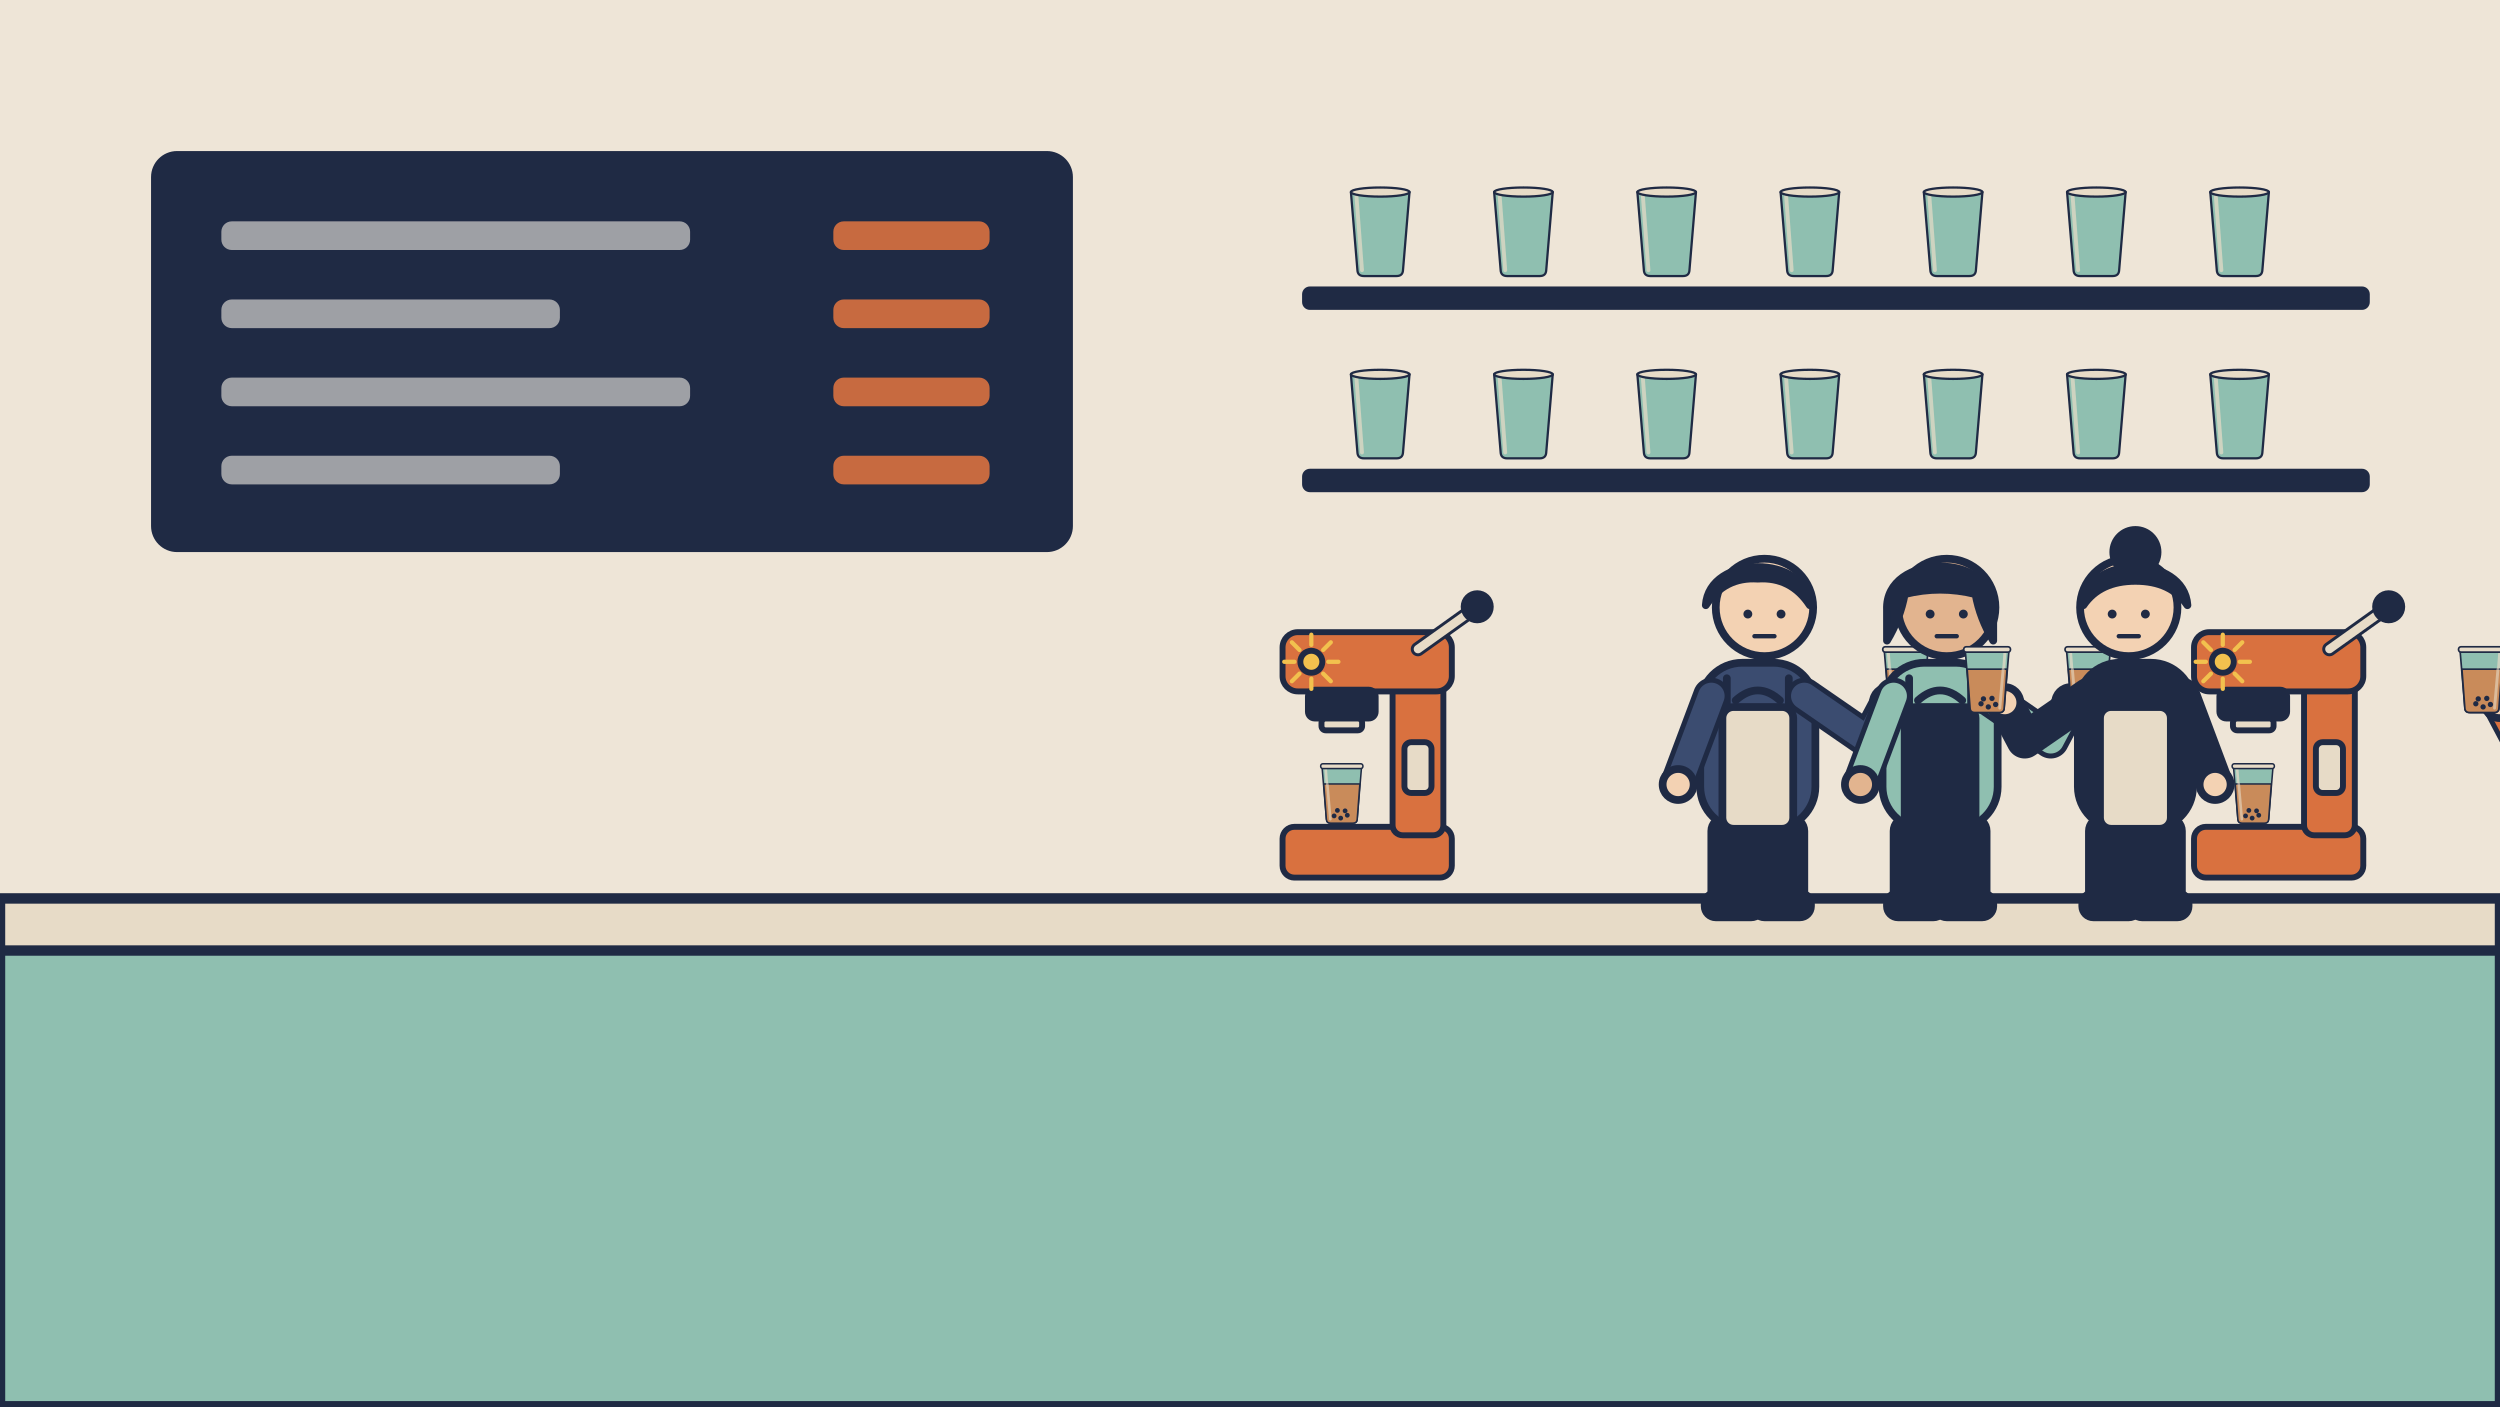
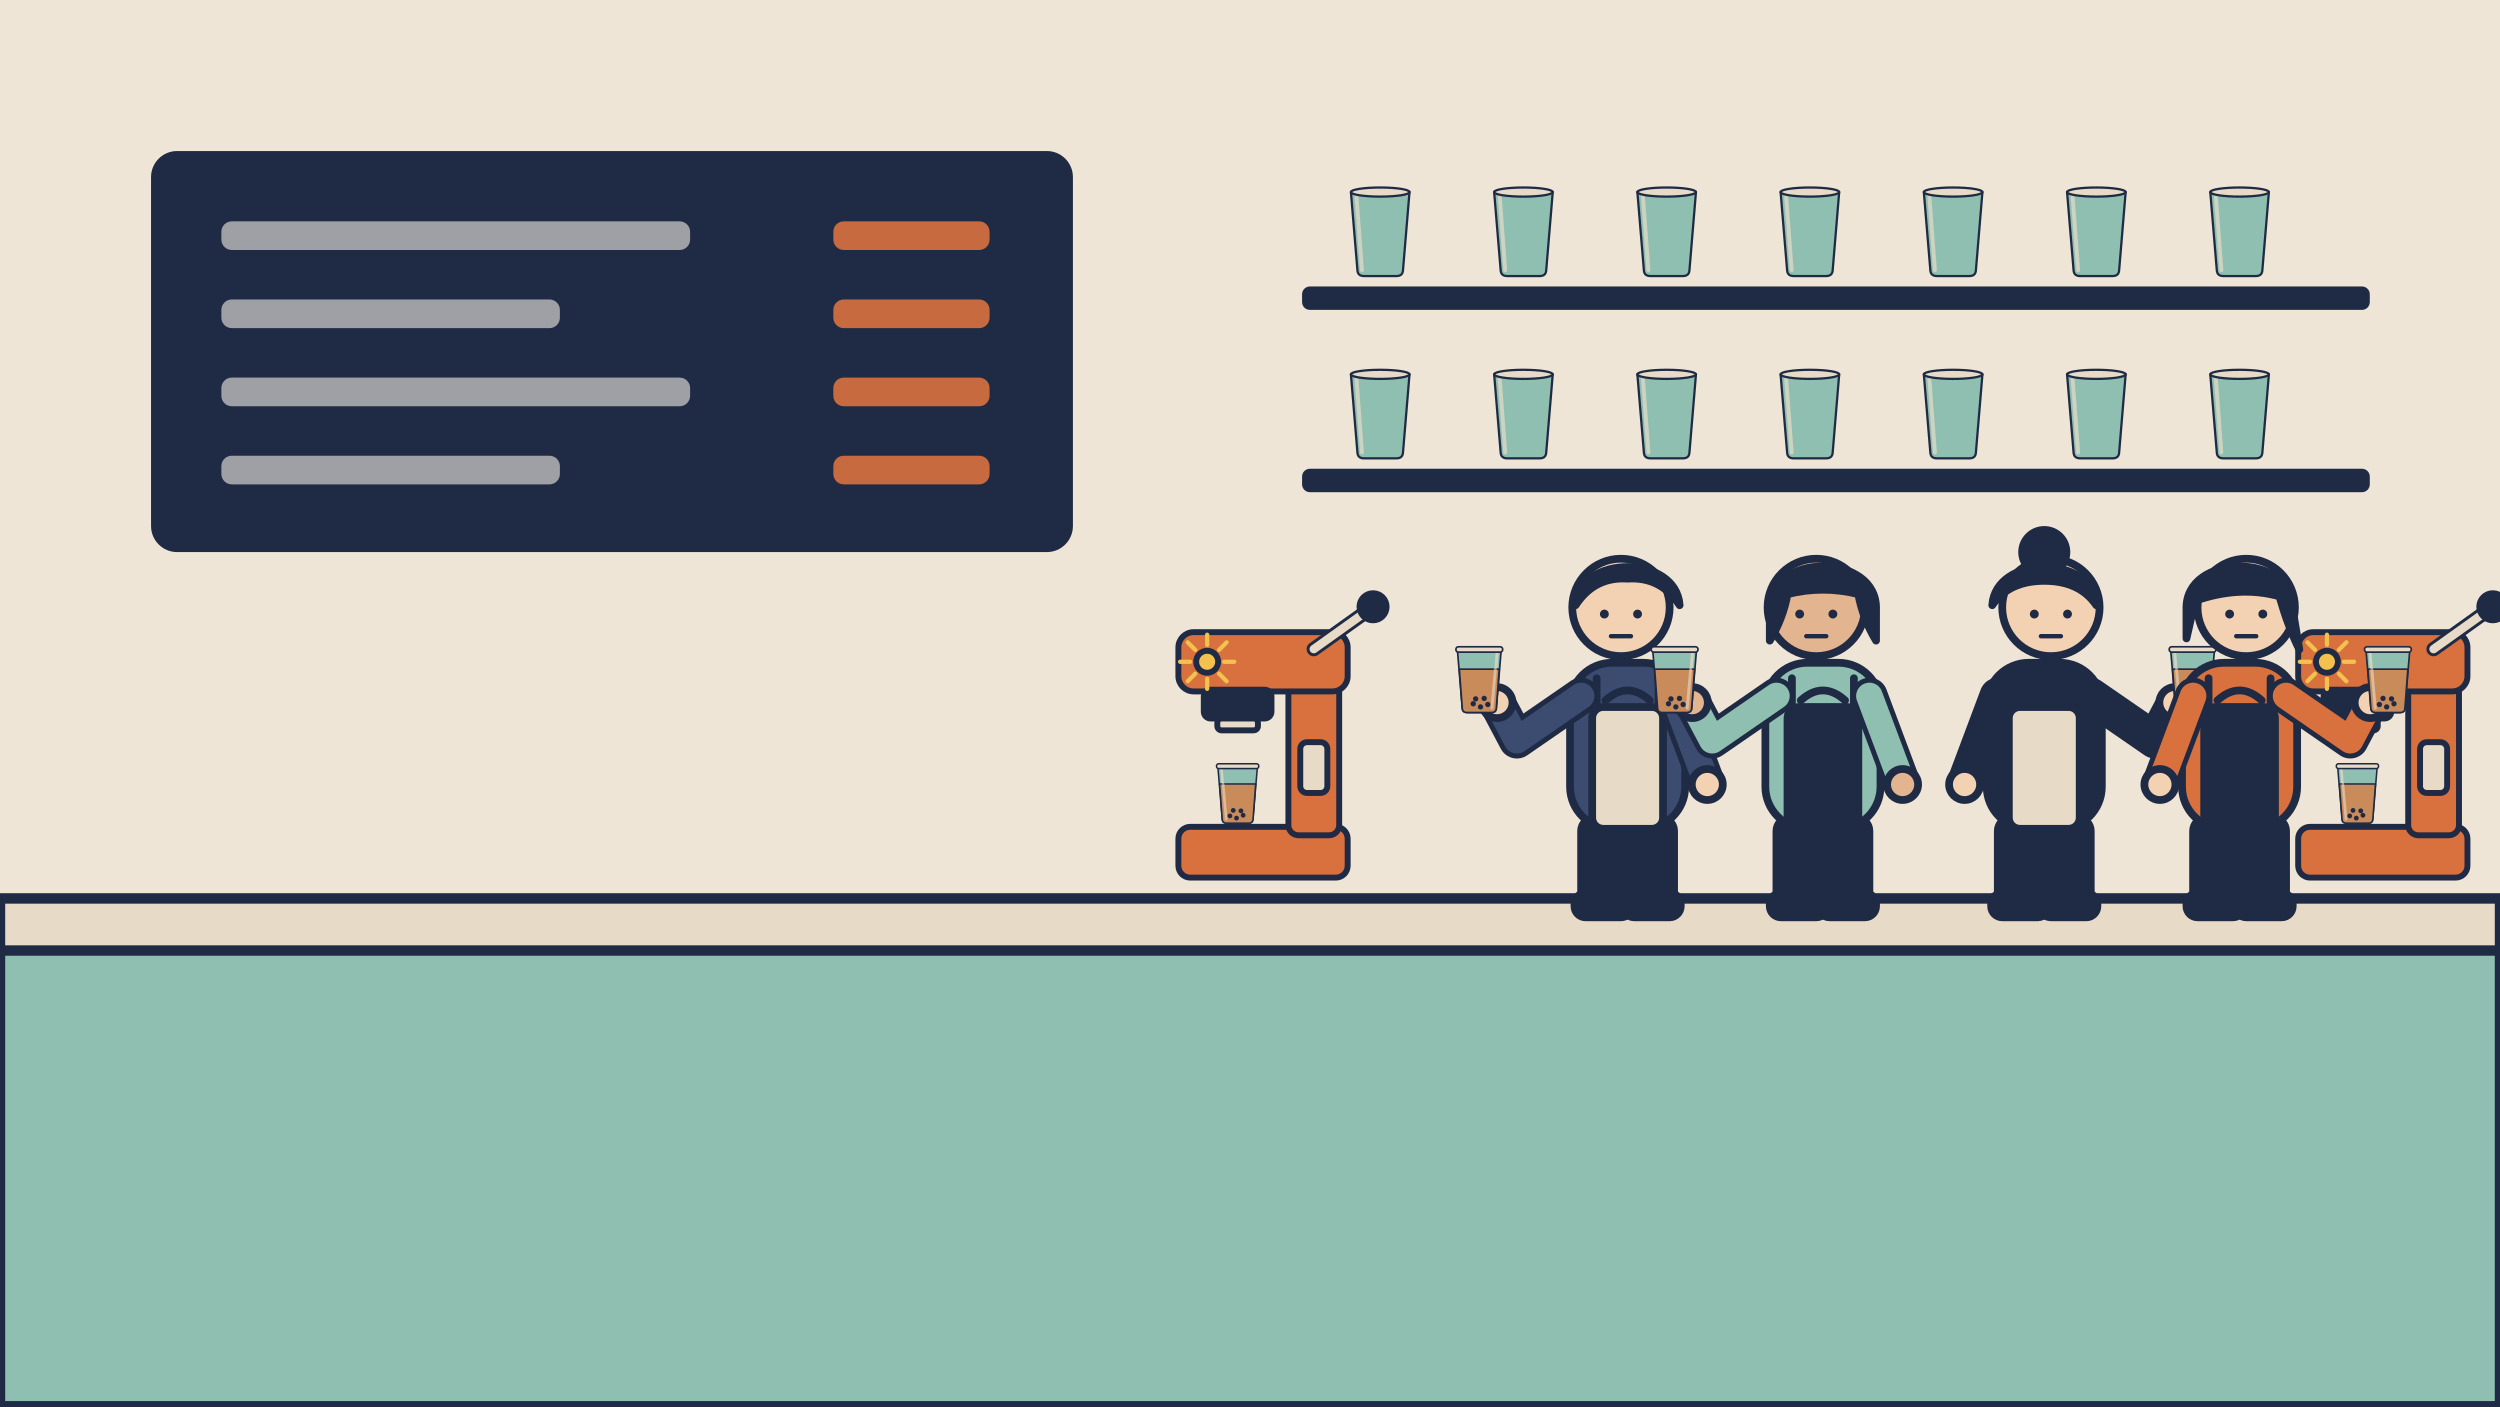
<svg xmlns="http://www.w3.org/2000/svg" viewBox="0 0 1920 1080" width="1920" height="1080" fill="none">
  <rect width="1920" height="1080" fill="#F4EFE6" />
  <rect x="0" y="0" width="1920" height="700" fill="#E7DBC7" opacity="0.5" />
  <rect x="1000" y="220" width="820" height="18" rx="6" fill="#1F2A44" />
  <g transform="translate(1010 120) scale(0.25 0.25)">
    <g transform="translate(0 0) scale(1.0)">
      <path d="M110 110 L130 350 Q131 368 150 368 L250 368 Q269 368 270 350 L290 110 Z" fill="#8FBFB0" stroke="#1F2A44" stroke-width="7" stroke-linejoin="round" stroke-linecap="round" />
      <path d="M126 110 L144 350" stroke="#E7DBC7" stroke-width="12" stroke-linecap="round" opacity="0.7" />
      <ellipse cx="200" cy="110" rx="90" ry="14" fill="#E7DBC7" stroke="#1F2A44" stroke-width="7" stroke-linejoin="round" stroke-linecap="round" />
    </g>
  </g>
  <g transform="translate(1120 120) scale(0.25 0.25)">
    <g transform="translate(0 0) scale(1.0)">
      <path d="M110 110 L130 350 Q131 368 150 368 L250 368 Q269 368 270 350 L290 110 Z" fill="#8FBFB0" stroke="#1F2A44" stroke-width="7" stroke-linejoin="round" stroke-linecap="round" />
      <path d="M126 110 L144 350" stroke="#E7DBC7" stroke-width="12" stroke-linecap="round" opacity="0.7" />
      <ellipse cx="200" cy="110" rx="90" ry="14" fill="#E7DBC7" stroke="#1F2A44" stroke-width="7" stroke-linejoin="round" stroke-linecap="round" />
    </g>
  </g>
  <g transform="translate(1230 120) scale(0.25 0.25)">
    <g transform="translate(0 0) scale(1.0)">
      <path d="M110 110 L130 350 Q131 368 150 368 L250 368 Q269 368 270 350 L290 110 Z" fill="#8FBFB0" stroke="#1F2A44" stroke-width="7" stroke-linejoin="round" stroke-linecap="round" />
      <path d="M126 110 L144 350" stroke="#E7DBC7" stroke-width="12" stroke-linecap="round" opacity="0.7" />
      <ellipse cx="200" cy="110" rx="90" ry="14" fill="#E7DBC7" stroke="#1F2A44" stroke-width="7" stroke-linejoin="round" stroke-linecap="round" />
    </g>
  </g>
  <g transform="translate(1340 120) scale(0.25 0.25)">
    <g transform="translate(0 0) scale(1.0)">
      <path d="M110 110 L130 350 Q131 368 150 368 L250 368 Q269 368 270 350 L290 110 Z" fill="#8FBFB0" stroke="#1F2A44" stroke-width="7" stroke-linejoin="round" stroke-linecap="round" />
      <path d="M126 110 L144 350" stroke="#E7DBC7" stroke-width="12" stroke-linecap="round" opacity="0.7" />
      <ellipse cx="200" cy="110" rx="90" ry="14" fill="#E7DBC7" stroke="#1F2A44" stroke-width="7" stroke-linejoin="round" stroke-linecap="round" />
    </g>
  </g>
  <g transform="translate(1450 120) scale(0.25 0.25)">
    <g transform="translate(0 0) scale(1.0)">
      <path d="M110 110 L130 350 Q131 368 150 368 L250 368 Q269 368 270 350 L290 110 Z" fill="#8FBFB0" stroke="#1F2A44" stroke-width="7" stroke-linejoin="round" stroke-linecap="round" />
      <path d="M126 110 L144 350" stroke="#E7DBC7" stroke-width="12" stroke-linecap="round" opacity="0.7" />
      <ellipse cx="200" cy="110" rx="90" ry="14" fill="#E7DBC7" stroke="#1F2A44" stroke-width="7" stroke-linejoin="round" stroke-linecap="round" />
    </g>
  </g>
  <g transform="translate(1560 120) scale(0.25 0.25)">
    <g transform="translate(0 0) scale(1.0)">
      <path d="M110 110 L130 350 Q131 368 150 368 L250 368 Q269 368 270 350 L290 110 Z" fill="#8FBFB0" stroke="#1F2A44" stroke-width="7" stroke-linejoin="round" stroke-linecap="round" />
      <path d="M126 110 L144 350" stroke="#E7DBC7" stroke-width="12" stroke-linecap="round" opacity="0.7" />
      <ellipse cx="200" cy="110" rx="90" ry="14" fill="#E7DBC7" stroke="#1F2A44" stroke-width="7" stroke-linejoin="round" stroke-linecap="round" />
    </g>
  </g>
  <g transform="translate(1670 120) scale(0.25 0.25)">
    <g transform="translate(0 0) scale(1.0)">
      <path d="M110 110 L130 350 Q131 368 150 368 L250 368 Q269 368 270 350 L290 110 Z" fill="#8FBFB0" stroke="#1F2A44" stroke-width="7" stroke-linejoin="round" stroke-linecap="round" />
      <path d="M126 110 L144 350" stroke="#E7DBC7" stroke-width="12" stroke-linecap="round" opacity="0.7" />
      <ellipse cx="200" cy="110" rx="90" ry="14" fill="#E7DBC7" stroke="#1F2A44" stroke-width="7" stroke-linejoin="round" stroke-linecap="round" />
    </g>
  </g>
  <rect x="1000" y="360" width="820" height="18" rx="6" fill="#1F2A44" />
  <g transform="translate(1010 260) scale(0.25 0.25)">
    <g transform="translate(0 0) scale(1.0)">
      <path d="M110 110 L130 350 Q131 368 150 368 L250 368 Q269 368 270 350 L290 110 Z" fill="#8FBFB0" stroke="#1F2A44" stroke-width="7" stroke-linejoin="round" stroke-linecap="round" />
      <path d="M126 110 L144 350" stroke="#E7DBC7" stroke-width="12" stroke-linecap="round" opacity="0.7" />
      <ellipse cx="200" cy="110" rx="90" ry="14" fill="#E7DBC7" stroke="#1F2A44" stroke-width="7" stroke-linejoin="round" stroke-linecap="round" />
    </g>
  </g>
  <g transform="translate(1120 260) scale(0.25 0.25)">
    <g transform="translate(0 0) scale(1.0)">
      <path d="M110 110 L130 350 Q131 368 150 368 L250 368 Q269 368 270 350 L290 110 Z" fill="#8FBFB0" stroke="#1F2A44" stroke-width="7" stroke-linejoin="round" stroke-linecap="round" />
      <path d="M126 110 L144 350" stroke="#E7DBC7" stroke-width="12" stroke-linecap="round" opacity="0.7" />
      <ellipse cx="200" cy="110" rx="90" ry="14" fill="#E7DBC7" stroke="#1F2A44" stroke-width="7" stroke-linejoin="round" stroke-linecap="round" />
    </g>
  </g>
  <g transform="translate(1230 260) scale(0.25 0.25)">
    <g transform="translate(0 0) scale(1.0)">
      <path d="M110 110 L130 350 Q131 368 150 368 L250 368 Q269 368 270 350 L290 110 Z" fill="#8FBFB0" stroke="#1F2A44" stroke-width="7" stroke-linejoin="round" stroke-linecap="round" />
      <path d="M126 110 L144 350" stroke="#E7DBC7" stroke-width="12" stroke-linecap="round" opacity="0.7" />
      <ellipse cx="200" cy="110" rx="90" ry="14" fill="#E7DBC7" stroke="#1F2A44" stroke-width="7" stroke-linejoin="round" stroke-linecap="round" />
    </g>
  </g>
  <g transform="translate(1340 260) scale(0.25 0.25)">
    <g transform="translate(0 0) scale(1.0)">
      <path d="M110 110 L130 350 Q131 368 150 368 L250 368 Q269 368 270 350 L290 110 Z" fill="#8FBFB0" stroke="#1F2A44" stroke-width="7" stroke-linejoin="round" stroke-linecap="round" />
      <path d="M126 110 L144 350" stroke="#E7DBC7" stroke-width="12" stroke-linecap="round" opacity="0.7" />
      <ellipse cx="200" cy="110" rx="90" ry="14" fill="#E7DBC7" stroke="#1F2A44" stroke-width="7" stroke-linejoin="round" stroke-linecap="round" />
    </g>
  </g>
  <g transform="translate(1450 260) scale(0.25 0.25)">
    <g transform="translate(0 0) scale(1.0)">
      <path d="M110 110 L130 350 Q131 368 150 368 L250 368 Q269 368 270 350 L290 110 Z" fill="#8FBFB0" stroke="#1F2A44" stroke-width="7" stroke-linejoin="round" stroke-linecap="round" />
      <path d="M126 110 L144 350" stroke="#E7DBC7" stroke-width="12" stroke-linecap="round" opacity="0.7" />
      <ellipse cx="200" cy="110" rx="90" ry="14" fill="#E7DBC7" stroke="#1F2A44" stroke-width="7" stroke-linejoin="round" stroke-linecap="round" />
    </g>
  </g>
  <g transform="translate(1560 260) scale(0.25 0.25)">
    <g transform="translate(0 0) scale(1.0)">
      <path d="M110 110 L130 350 Q131 368 150 368 L250 368 Q269 368 270 350 L290 110 Z" fill="#8FBFB0" stroke="#1F2A44" stroke-width="7" stroke-linejoin="round" stroke-linecap="round" />
      <path d="M126 110 L144 350" stroke="#E7DBC7" stroke-width="12" stroke-linecap="round" opacity="0.7" />
      <ellipse cx="200" cy="110" rx="90" ry="14" fill="#E7DBC7" stroke="#1F2A44" stroke-width="7" stroke-linejoin="round" stroke-linecap="round" />
    </g>
  </g>
  <g transform="translate(1670 260) scale(0.25 0.25)">
    <g transform="translate(0 0) scale(1.0)">
      <path d="M110 110 L130 350 Q131 368 150 368 L250 368 Q269 368 270 350 L290 110 Z" fill="#8FBFB0" stroke="#1F2A44" stroke-width="7" stroke-linejoin="round" stroke-linecap="round" />
      <path d="M126 110 L144 350" stroke="#E7DBC7" stroke-width="12" stroke-linecap="round" opacity="0.7" />
      <ellipse cx="200" cy="110" rx="90" ry="14" fill="#E7DBC7" stroke="#1F2A44" stroke-width="7" stroke-linejoin="round" stroke-linecap="round" />
    </g>
  </g>
  <rect x="120" y="120" width="700" height="300" rx="16" fill="#1F2A44" stroke="#1F2A44" stroke-width="8" stroke-linejoin="round" stroke-linecap="round" />
  <rect x="170" y="170" width="360" height="22" rx="8" fill="#F4EFE6" opacity="0.6" />
  <rect x="640" y="170" width="120" height="22" rx="8" fill="#D9713F" opacity="0.9" />
  <rect x="170" y="230" width="260" height="22" rx="8" fill="#F4EFE6" opacity="0.6" />
  <rect x="640" y="230" width="120" height="22" rx="8" fill="#D9713F" opacity="0.9" />
  <rect x="170" y="290" width="360" height="22" rx="8" fill="#F4EFE6" opacity="0.6" />
  <rect x="640" y="290" width="120" height="22" rx="8" fill="#D9713F" opacity="0.9" />
  <rect x="170" y="350" width="260" height="22" rx="8" fill="#F4EFE6" opacity="0.6" />
  <rect x="640" y="350" width="120" height="22" rx="8" fill="#D9713F" opacity="0.9" />
  <rect x="0" y="700" width="1920" height="380" fill="#8FBFB0" stroke="#1F2A44" stroke-width="8" stroke-linejoin="round" stroke-linecap="round" />
  <rect x="0" y="690" width="1920" height="40" fill="#E7DBC7" stroke="#1F2A44" stroke-width="8" stroke-linejoin="round" stroke-linecap="round" />
-   <g transform="translate(920 440) scale(0.65 0.65)">
+   <g transform="translate(840 440) scale(0.65 0.65)">
    <rect x="100.0" y="300" width="200" height="60" rx="14" fill="#D9713F" stroke="#1F2A44" stroke-width="7" stroke-linejoin="round" stroke-linecap="round" />
    <rect x="230.0" y="90" width="60" height="220" rx="12" fill="#D9713F" stroke="#1F2A44" stroke-width="7" stroke-linejoin="round" stroke-linecap="round" />
    <rect x="100.0" y="70" width="200" height="70" rx="18" fill="#D9713F" stroke="#1F2A44" stroke-width="7" stroke-linejoin="round" stroke-linecap="round" />
    <rect x="130.0" y="138" width="80" height="34" rx="8" fill="#1F2A44" stroke="#1F2A44" stroke-width="7" stroke-linejoin="round" stroke-linecap="round" />
    <rect x="146.0" y="172" width="48" height="14" rx="5" fill="#E7DBC7" stroke="#1F2A44" stroke-width="7" stroke-linejoin="round" stroke-linecap="round" />
    <g transform="translate(118.0 200) scale(0.26)">
      <path d="M110 110 L130 350 Q131 368 150 368 L250 368 Q269 368 270 350 L290 110 Z" fill="#8FBFB0" stroke="#1F2A44" stroke-width="7" stroke-linejoin="round" stroke-linecap="round" />
      <path d="M126 110 L144 350" stroke="#E7DBC7" stroke-width="12" stroke-linecap="round" opacity="0.7" />
      <path d="M118 190 L282 190 L270 350 Q269 368 250 368 L150 368 Q131 368 130 350 Z" fill="#C98B5A" stroke="#1F2A44" stroke-width="7" stroke-linejoin="round" stroke-linecap="round" />
      <path d="M134 190 L148 350" stroke="#E7DBC7" stroke-width="12" stroke-linecap="round" opacity="0.6" />
      <circle cx="165" cy="335" r="11" fill="#1F2A44" />
      <circle cx="195" cy="345" r="11" fill="#1F2A44" />
      <circle cx="225" cy="332" r="11" fill="#1F2A44" />
      <circle cx="180" cy="310" r="11" fill="#1F2A44" />
      <circle cx="215" cy="312" r="11" fill="#1F2A44" />
      <rect x="104" y="98" width="192" height="22" rx="10" fill="#E7DBC7" stroke="#1F2A44" stroke-width="7" stroke-linejoin="round" stroke-linecap="round" />
    </g>
    <path d="M260.0 90 L330.0 40" stroke="#1F2A44" stroke-width="17" stroke-linecap="round" />
    <path d="M260.0 90 L330.0 40" stroke="#E7DBC7" stroke-width="10" stroke-linecap="round" />
    <circle cx="330.0" cy="40" r="16" fill="#1F2A44" stroke="#1F2A44" stroke-width="7" stroke-linejoin="round" stroke-linecap="round" />
    <rect x="244.0" y="200" width="32" height="60" rx="8" fill="#E7DBC7" stroke="#1F2A44" stroke-width="7" stroke-linejoin="round" stroke-linecap="round" />
    <circle cx="134.0" cy="105" r="13" fill="#F2C14E" stroke="#1F2A44" stroke-width="7" stroke-linejoin="round" stroke-linecap="round" />
    <path d="M154 105 L166 105" stroke="#F2C14E" stroke-width="5" stroke-linecap="round" />
    <path d="M148 119 L157 128" stroke="#F2C14E" stroke-width="5" stroke-linecap="round" />
    <path d="M134 125 L134 137" stroke="#F2C14E" stroke-width="5" stroke-linecap="round" />
    <path d="M120 119 L111 128" stroke="#F2C14E" stroke-width="5" stroke-linecap="round" />
    <path d="M114 105 L102 105" stroke="#F2C14E" stroke-width="5" stroke-linecap="round" />
    <path d="M120 91 L111 82" stroke="#F2C14E" stroke-width="5" stroke-linecap="round" />
    <path d="M134 85 L134 73" stroke="#F2C14E" stroke-width="5" stroke-linecap="round" />
    <path d="M148 91 L157 82" stroke="#F2C14E" stroke-width="5" stroke-linecap="round" />
  </g>
-   <g transform="translate(1620 440) scale(0.65 0.65)">
+   <g transform="translate(1700 440) scale(0.65 0.65)">
    <rect x="100.0" y="300" width="200" height="60" rx="14" fill="#D9713F" stroke="#1F2A44" stroke-width="7" stroke-linejoin="round" stroke-linecap="round" />
    <rect x="230.0" y="90" width="60" height="220" rx="12" fill="#D9713F" stroke="#1F2A44" stroke-width="7" stroke-linejoin="round" stroke-linecap="round" />
    <rect x="100.0" y="70" width="200" height="70" rx="18" fill="#D9713F" stroke="#1F2A44" stroke-width="7" stroke-linejoin="round" stroke-linecap="round" />
    <rect x="130.0" y="138" width="80" height="34" rx="8" fill="#1F2A44" stroke="#1F2A44" stroke-width="7" stroke-linejoin="round" stroke-linecap="round" />
    <rect x="146.0" y="172" width="48" height="14" rx="5" fill="#E7DBC7" stroke="#1F2A44" stroke-width="7" stroke-linejoin="round" stroke-linecap="round" />
    <g transform="translate(118.0 200) scale(0.26)">
      <path d="M110 110 L130 350 Q131 368 150 368 L250 368 Q269 368 270 350 L290 110 Z" fill="#8FBFB0" stroke="#1F2A44" stroke-width="7" stroke-linejoin="round" stroke-linecap="round" />
      <path d="M126 110 L144 350" stroke="#E7DBC7" stroke-width="12" stroke-linecap="round" opacity="0.7" />
      <path d="M118 190 L282 190 L270 350 Q269 368 250 368 L150 368 Q131 368 130 350 Z" fill="#C98B5A" stroke="#1F2A44" stroke-width="7" stroke-linejoin="round" stroke-linecap="round" />
      <path d="M134 190 L148 350" stroke="#E7DBC7" stroke-width="12" stroke-linecap="round" opacity="0.6" />
      <circle cx="165" cy="335" r="11" fill="#1F2A44" />
      <circle cx="195" cy="345" r="11" fill="#1F2A44" />
      <circle cx="225" cy="332" r="11" fill="#1F2A44" />
      <circle cx="180" cy="310" r="11" fill="#1F2A44" />
      <circle cx="215" cy="312" r="11" fill="#1F2A44" />
      <rect x="104" y="98" width="192" height="22" rx="10" fill="#E7DBC7" stroke="#1F2A44" stroke-width="7" stroke-linejoin="round" stroke-linecap="round" />
    </g>
    <path d="M260.0 90 L330.0 40" stroke="#1F2A44" stroke-width="17" stroke-linecap="round" />
    <path d="M260.0 90 L330.0 40" stroke="#E7DBC7" stroke-width="10" stroke-linecap="round" />
    <circle cx="330.0" cy="40" r="16" fill="#1F2A44" stroke="#1F2A44" stroke-width="7" stroke-linejoin="round" stroke-linecap="round" />
    <rect x="244.0" y="200" width="32" height="60" rx="8" fill="#E7DBC7" stroke="#1F2A44" stroke-width="7" stroke-linejoin="round" stroke-linecap="round" />
    <circle cx="134.0" cy="105" r="13" fill="#F2C14E" stroke="#1F2A44" stroke-width="7" stroke-linejoin="round" stroke-linecap="round" />
    <path d="M154 105 L166 105" stroke="#F2C14E" stroke-width="5" stroke-linecap="round" />
    <path d="M148 119 L157 128" stroke="#F2C14E" stroke-width="5" stroke-linecap="round" />
    <path d="M134 125 L134 137" stroke="#F2C14E" stroke-width="5" stroke-linecap="round" />
    <path d="M120 119 L111 128" stroke="#F2C14E" stroke-width="5" stroke-linecap="round" />
    <path d="M114 105 L102 105" stroke="#F2C14E" stroke-width="5" stroke-linecap="round" />
    <path d="M120 91 L111 82" stroke="#F2C14E" stroke-width="5" stroke-linecap="round" />
    <path d="M134 85 L134 73" stroke="#F2C14E" stroke-width="5" stroke-linecap="round" />
    <path d="M148 91 L157 82" stroke="#F2C14E" stroke-width="5" stroke-linecap="round" />
  </g>
-   <g transform="translate(1180 390) scale(0.85 0.85)">
+   <g transform="translate(1420.0 390) scale(-0.85 0.85)">
    <rect x="158" y="280" width="40" height="78" rx="12" fill="#1F2A44" stroke="#1F2A44" stroke-width="7" stroke-linejoin="round" stroke-linecap="round" />
    <rect x="202" y="280" width="40" height="78" rx="12" fill="#1F2A44" stroke="#1F2A44" stroke-width="7" stroke-linejoin="round" stroke-linecap="round" />
    <rect x="152" y="348" width="52" height="22" rx="10" fill="#1F2A44" stroke="#1F2A44" stroke-width="7" stroke-linejoin="round" stroke-linecap="round" />
    <rect x="196" y="348" width="52" height="22" rx="10" fill="#1F2A44" stroke="#1F2A44" stroke-width="7" stroke-linejoin="round" stroke-linecap="round" />
    <rect x="148.0" y="140" width="104" height="150" rx="38" fill="#3B4C70" stroke="#1F2A44" stroke-width="7" stroke-linejoin="round" stroke-linecap="round" />
    <path d="M172 154 L172 180 M228 154 L228 180" stroke="#1F2A44" stroke-width="7" stroke-linejoin="round" stroke-linecap="round" />
    <rect x="168" y="180" width="64" height="110" rx="10" fill="#E7DBC7" stroke="#1F2A44" stroke-width="7" stroke-linejoin="round" stroke-linecap="round" />
    <path d="M180 174 Q200 156 220 174" stroke="#1F2A44" stroke-width="7" stroke-linejoin="round" stroke-linecap="round" fill="none" />
    <path d="M158 170 L128 250" stroke="#1F2A44" stroke-width="33.0" stroke-linecap="round" />
    <path d="M158 170 L128 250" stroke="#3B4C70" stroke-width="24" stroke-linecap="round" />
    <circle cx="128" cy="250" r="14" fill="#F3D2B3" stroke="#1F2A44" stroke-width="7" stroke-linejoin="round" stroke-linecap="round" />
    <path d="M242 170 L300 210 L318 176" stroke="#1F2A44" stroke-width="33" stroke-linecap="round" stroke-linejoin="round" />
    <path d="M242 170 L300 210 L318 176" stroke="#3B4C70" stroke-width="24" stroke-linecap="round" stroke-linejoin="round" />
    <circle cx="318" cy="176" r="14" fill="#F3D2B3" stroke="#1F2A44" stroke-width="7" stroke-linejoin="round" stroke-linecap="round" />
    <g transform="translate(290 104) scale(0.22)">
      <path d="M110 110 L130 350 Q131 368 150 368 L250 368 Q269 368 270 350 L290 110 Z" fill="#8FBFB0" stroke="#1F2A44" stroke-width="7" stroke-linejoin="round" stroke-linecap="round" />
      <path d="M126 110 L144 350" stroke="#E7DBC7" stroke-width="12" stroke-linecap="round" opacity="0.7" />
      <path d="M118 190 L282 190 L270 350 Q269 368 250 368 L150 368 Q131 368 130 350 Z" fill="#C98B5A" stroke="#1F2A44" stroke-width="7" stroke-linejoin="round" stroke-linecap="round" />
      <path d="M134 190 L148 350" stroke="#E7DBC7" stroke-width="12" stroke-linecap="round" opacity="0.6" />
      <circle cx="165" cy="335" r="11" fill="#1F2A44" />
      <circle cx="195" cy="345" r="11" fill="#1F2A44" />
      <circle cx="225" cy="332" r="11" fill="#1F2A44" />
      <circle cx="180" cy="310" r="11" fill="#1F2A44" />
      <circle cx="215" cy="312" r="11" fill="#1F2A44" />
      <rect x="104" y="98" width="192" height="22" rx="10" fill="#E7DBC7" stroke="#1F2A44" stroke-width="7" stroke-linejoin="round" stroke-linecap="round" />
    </g>
    <circle cx="206" cy="90" r="44" fill="#F3D2B3" stroke="#1F2A44" stroke-width="7" stroke-linejoin="round" stroke-linecap="round" />
    <path d="M153 88 C156 42 244 42 247 88 Q230 62 200 64 Q170 62 153 88 Z" fill="#1F2A44" stroke="#1F2A44" stroke-width="7" stroke-linejoin="round" stroke-linecap="round" />
    <circle cx="191" cy="96" r="4" fill="#1F2A44" />
    <circle cx="221" cy="96" r="4" fill="#1F2A44" />
    <path d="M197 116 L215 116" stroke="#1F2A44" stroke-width="4" stroke-linejoin="round" stroke-linecap="round" />
  </g>
-   <g transform="translate(1320 390) scale(0.85 0.85)">
+   <g transform="translate(1570.0 390) scale(-0.85 0.85)">
    <rect x="158" y="280" width="40" height="78" rx="12" fill="#1F2A44" stroke="#1F2A44" stroke-width="7" stroke-linejoin="round" stroke-linecap="round" />
    <rect x="202" y="280" width="40" height="78" rx="12" fill="#1F2A44" stroke="#1F2A44" stroke-width="7" stroke-linejoin="round" stroke-linecap="round" />
    <rect x="152" y="348" width="52" height="22" rx="10" fill="#1F2A44" stroke="#1F2A44" stroke-width="7" stroke-linejoin="round" stroke-linecap="round" />
    <rect x="196" y="348" width="52" height="22" rx="10" fill="#1F2A44" stroke="#1F2A44" stroke-width="7" stroke-linejoin="round" stroke-linecap="round" />
    <rect x="148.0" y="140" width="104" height="150" rx="38" fill="#8FBFB0" stroke="#1F2A44" stroke-width="7" stroke-linejoin="round" stroke-linecap="round" />
    <path d="M172 154 L172 180 M228 154 L228 180" stroke="#1F2A44" stroke-width="7" stroke-linejoin="round" stroke-linecap="round" />
    <rect x="168" y="180" width="64" height="110" rx="10" fill="#1F2A44" stroke="#1F2A44" stroke-width="7" stroke-linejoin="round" stroke-linecap="round" />
    <path d="M180 174 Q200 156 220 174" stroke="#1F2A44" stroke-width="7" stroke-linejoin="round" stroke-linecap="round" fill="none" />
    <path d="M158 170 L128 250" stroke="#1F2A44" stroke-width="33.0" stroke-linecap="round" />
    <path d="M158 170 L128 250" stroke="#8FBFB0" stroke-width="24" stroke-linecap="round" />
    <circle cx="128" cy="250" r="14" fill="#E2B48F" stroke="#1F2A44" stroke-width="7" stroke-linejoin="round" stroke-linecap="round" />
    <path d="M242 170 L300 210 L318 176" stroke="#1F2A44" stroke-width="33" stroke-linecap="round" stroke-linejoin="round" />
    <path d="M242 170 L300 210 L318 176" stroke="#8FBFB0" stroke-width="24" stroke-linecap="round" stroke-linejoin="round" />
    <circle cx="318" cy="176" r="14" fill="#E2B48F" stroke="#1F2A44" stroke-width="7" stroke-linejoin="round" stroke-linecap="round" />
    <g transform="translate(290 104) scale(0.22)">
      <path d="M110 110 L130 350 Q131 368 150 368 L250 368 Q269 368 270 350 L290 110 Z" fill="#8FBFB0" stroke="#1F2A44" stroke-width="7" stroke-linejoin="round" stroke-linecap="round" />
      <path d="M126 110 L144 350" stroke="#E7DBC7" stroke-width="12" stroke-linecap="round" opacity="0.7" />
      <path d="M118 190 L282 190 L270 350 Q269 368 250 368 L150 368 Q131 368 130 350 Z" fill="#C98B5A" stroke="#1F2A44" stroke-width="7" stroke-linejoin="round" stroke-linecap="round" />
      <path d="M134 190 L148 350" stroke="#E7DBC7" stroke-width="12" stroke-linecap="round" opacity="0.6" />
      <circle cx="165" cy="335" r="11" fill="#1F2A44" />
      <circle cx="195" cy="345" r="11" fill="#1F2A44" />
      <circle cx="225" cy="332" r="11" fill="#1F2A44" />
      <circle cx="180" cy="310" r="11" fill="#1F2A44" />
      <circle cx="215" cy="312" r="11" fill="#1F2A44" />
      <rect x="104" y="98" width="192" height="22" rx="10" fill="#E7DBC7" stroke="#1F2A44" stroke-width="7" stroke-linejoin="round" stroke-linecap="round" />
    </g>
    <circle cx="206" cy="90" r="44" fill="#E2B48F" stroke="#1F2A44" stroke-width="7" stroke-linejoin="round" stroke-linecap="round" />
    <path d="M152 92 C150 40 250 40 248 92 L248 120 Q236 100 232 78 Q200 70 168 78 Q164 100 152 120 Z" fill="#1F2A44" stroke="#1F2A44" stroke-width="7" stroke-linejoin="round" stroke-linecap="round" />
    <circle cx="191" cy="96" r="4" fill="#1F2A44" />
    <circle cx="221" cy="96" r="4" fill="#1F2A44" />
    <path d="M197 116 L215 116" stroke="#1F2A44" stroke-width="4" stroke-linejoin="round" stroke-linecap="round" />
  </g>
-   <g transform="translate(1810.0 390) scale(-0.85 0.85)">
+   <g transform="translate(1400 390) scale(0.85 0.85)">
    <rect x="158" y="280" width="40" height="78" rx="12" fill="#1F2A44" stroke="#1F2A44" stroke-width="7" stroke-linejoin="round" stroke-linecap="round" />
    <rect x="202" y="280" width="40" height="78" rx="12" fill="#1F2A44" stroke="#1F2A44" stroke-width="7" stroke-linejoin="round" stroke-linecap="round" />
    <rect x="152" y="348" width="52" height="22" rx="10" fill="#1F2A44" stroke="#1F2A44" stroke-width="7" stroke-linejoin="round" stroke-linecap="round" />
    <rect x="196" y="348" width="52" height="22" rx="10" fill="#1F2A44" stroke="#1F2A44" stroke-width="7" stroke-linejoin="round" stroke-linecap="round" />
    <rect x="148.0" y="140" width="104" height="150" rx="38" fill="#1F2A44" stroke="#1F2A44" stroke-width="7" stroke-linejoin="round" stroke-linecap="round" />
    <path d="M172 154 L172 180 M228 154 L228 180" stroke="#1F2A44" stroke-width="7" stroke-linejoin="round" stroke-linecap="round" />
    <rect x="168" y="180" width="64" height="110" rx="10" fill="#E7DBC7" stroke="#1F2A44" stroke-width="7" stroke-linejoin="round" stroke-linecap="round" />
    <path d="M180 174 Q200 156 220 174" stroke="#1F2A44" stroke-width="7" stroke-linejoin="round" stroke-linecap="round" fill="none" />
    <path d="M158 170 L128 250" stroke="#1F2A44" stroke-width="33.0" stroke-linecap="round" />
    <path d="M158 170 L128 250" stroke="#1F2A44" stroke-width="24" stroke-linecap="round" />
    <circle cx="128" cy="250" r="14" fill="#F3D2B3" stroke="#1F2A44" stroke-width="7" stroke-linejoin="round" stroke-linecap="round" />
    <path d="M242 170 L300 210 L318 176" stroke="#1F2A44" stroke-width="33" stroke-linecap="round" stroke-linejoin="round" />
    <path d="M242 170 L300 210 L318 176" stroke="#1F2A44" stroke-width="24" stroke-linecap="round" stroke-linejoin="round" />
    <circle cx="318" cy="176" r="14" fill="#F3D2B3" stroke="#1F2A44" stroke-width="7" stroke-linejoin="round" stroke-linecap="round" />
    <g transform="translate(290 104) scale(0.22)">
      <path d="M110 110 L130 350 Q131 368 150 368 L250 368 Q269 368 270 350 L290 110 Z" fill="#8FBFB0" stroke="#1F2A44" stroke-width="7" stroke-linejoin="round" stroke-linecap="round" />
      <path d="M126 110 L144 350" stroke="#E7DBC7" stroke-width="12" stroke-linecap="round" opacity="0.7" />
      <path d="M118 190 L282 190 L270 350 Q269 368 250 368 L150 368 Q131 368 130 350 Z" fill="#C98B5A" stroke="#1F2A44" stroke-width="7" stroke-linejoin="round" stroke-linecap="round" />
      <path d="M134 190 L148 350" stroke="#E7DBC7" stroke-width="12" stroke-linecap="round" opacity="0.6" />
      <circle cx="165" cy="335" r="11" fill="#1F2A44" />
      <circle cx="195" cy="345" r="11" fill="#1F2A44" />
      <circle cx="225" cy="332" r="11" fill="#1F2A44" />
      <circle cx="180" cy="310" r="11" fill="#1F2A44" />
      <circle cx="215" cy="312" r="11" fill="#1F2A44" />
      <rect x="104" y="98" width="192" height="22" rx="10" fill="#E7DBC7" stroke="#1F2A44" stroke-width="7" stroke-linejoin="round" stroke-linecap="round" />
    </g>
    <circle cx="206" cy="90" r="44" fill="#F3D2B3" stroke="#1F2A44" stroke-width="7" stroke-linejoin="round" stroke-linecap="round" />
    <circle cx="200" cy="40" r="20" fill="#1F2A44" stroke="#1F2A44" stroke-width="7" stroke-linejoin="round" stroke-linecap="round" />
    <path d="M153 88 C156 42 244 42 247 88 Q232 66 200 66 Q168 66 153 88 Z" fill="#1F2A44" stroke="#1F2A44" stroke-width="7" stroke-linejoin="round" stroke-linecap="round" />
    <circle cx="191" cy="96" r="4" fill="#1F2A44" />
    <circle cx="221" cy="96" r="4" fill="#1F2A44" />
    <path d="M197 116 L215 116" stroke="#1F2A44" stroke-width="4" stroke-linejoin="round" stroke-linecap="round" />
  </g>
-   <g transform="translate(2190.0 390) scale(-0.85 0.85)">
+   <g transform="translate(1550 390) scale(0.85 0.85)">
    <rect x="158" y="280" width="40" height="78" rx="12" fill="#1F2A44" stroke="#1F2A44" stroke-width="7" stroke-linejoin="round" stroke-linecap="round" />
    <rect x="202" y="280" width="40" height="78" rx="12" fill="#1F2A44" stroke="#1F2A44" stroke-width="7" stroke-linejoin="round" stroke-linecap="round" />
    <rect x="152" y="348" width="52" height="22" rx="10" fill="#1F2A44" stroke="#1F2A44" stroke-width="7" stroke-linejoin="round" stroke-linecap="round" />
    <rect x="196" y="348" width="52" height="22" rx="10" fill="#1F2A44" stroke="#1F2A44" stroke-width="7" stroke-linejoin="round" stroke-linecap="round" />
    <rect x="148.0" y="140" width="104" height="150" rx="38" fill="#D9713F" stroke="#1F2A44" stroke-width="7" stroke-linejoin="round" stroke-linecap="round" />
    <path d="M172 154 L172 180 M228 154 L228 180" stroke="#1F2A44" stroke-width="7" stroke-linejoin="round" stroke-linecap="round" />
    <rect x="168" y="180" width="64" height="110" rx="10" fill="#1F2A44" stroke="#1F2A44" stroke-width="7" stroke-linejoin="round" stroke-linecap="round" />
    <path d="M180 174 Q200 156 220 174" stroke="#1F2A44" stroke-width="7" stroke-linejoin="round" stroke-linecap="round" fill="none" />
    <path d="M158 170 L128 250" stroke="#1F2A44" stroke-width="33.0" stroke-linecap="round" />
    <path d="M158 170 L128 250" stroke="#D9713F" stroke-width="24" stroke-linecap="round" />
    <circle cx="128" cy="250" r="14" fill="#F3D2B3" stroke="#1F2A44" stroke-width="7" stroke-linejoin="round" stroke-linecap="round" />
    <path d="M242 170 L300 210 L318 176" stroke="#1F2A44" stroke-width="33" stroke-linecap="round" stroke-linejoin="round" />
    <path d="M242 170 L300 210 L318 176" stroke="#D9713F" stroke-width="24" stroke-linecap="round" stroke-linejoin="round" />
    <circle cx="318" cy="176" r="14" fill="#F3D2B3" stroke="#1F2A44" stroke-width="7" stroke-linejoin="round" stroke-linecap="round" />
    <g transform="translate(290 104) scale(0.22)">
      <path d="M110 110 L130 350 Q131 368 150 368 L250 368 Q269 368 270 350 L290 110 Z" fill="#8FBFB0" stroke="#1F2A44" stroke-width="7" stroke-linejoin="round" stroke-linecap="round" />
      <path d="M126 110 L144 350" stroke="#E7DBC7" stroke-width="12" stroke-linecap="round" opacity="0.7" />
      <path d="M118 190 L282 190 L270 350 Q269 368 250 368 L150 368 Q131 368 130 350 Z" fill="#C98B5A" stroke="#1F2A44" stroke-width="7" stroke-linejoin="round" stroke-linecap="round" />
      <path d="M134 190 L148 350" stroke="#E7DBC7" stroke-width="12" stroke-linecap="round" opacity="0.6" />
      <circle cx="165" cy="335" r="11" fill="#1F2A44" />
      <circle cx="195" cy="345" r="11" fill="#1F2A44" />
      <circle cx="225" cy="332" r="11" fill="#1F2A44" />
      <circle cx="180" cy="310" r="11" fill="#1F2A44" />
      <circle cx="215" cy="312" r="11" fill="#1F2A44" />
      <rect x="104" y="98" width="192" height="22" rx="10" fill="#E7DBC7" stroke="#1F2A44" stroke-width="7" stroke-linejoin="round" stroke-linecap="round" />
    </g>
    <circle cx="206" cy="90" r="44" fill="#F3D2B3" stroke="#1F2A44" stroke-width="7" stroke-linejoin="round" stroke-linecap="round" />
    <path d="M152 92 C150 40 250 40 248 92 L254 128 Q244 108 236 80 Q200 70 160 84 Q156 100 152 118 Z" fill="#1F2A44" stroke="#1F2A44" stroke-width="7" stroke-linejoin="round" stroke-linecap="round" />
    <circle cx="191" cy="96" r="4" fill="#1F2A44" />
    <circle cx="221" cy="96" r="4" fill="#1F2A44" />
    <path d="M197 116 L215 116" stroke="#1F2A44" stroke-width="4" stroke-linejoin="round" stroke-linecap="round" />
  </g>
</svg>
